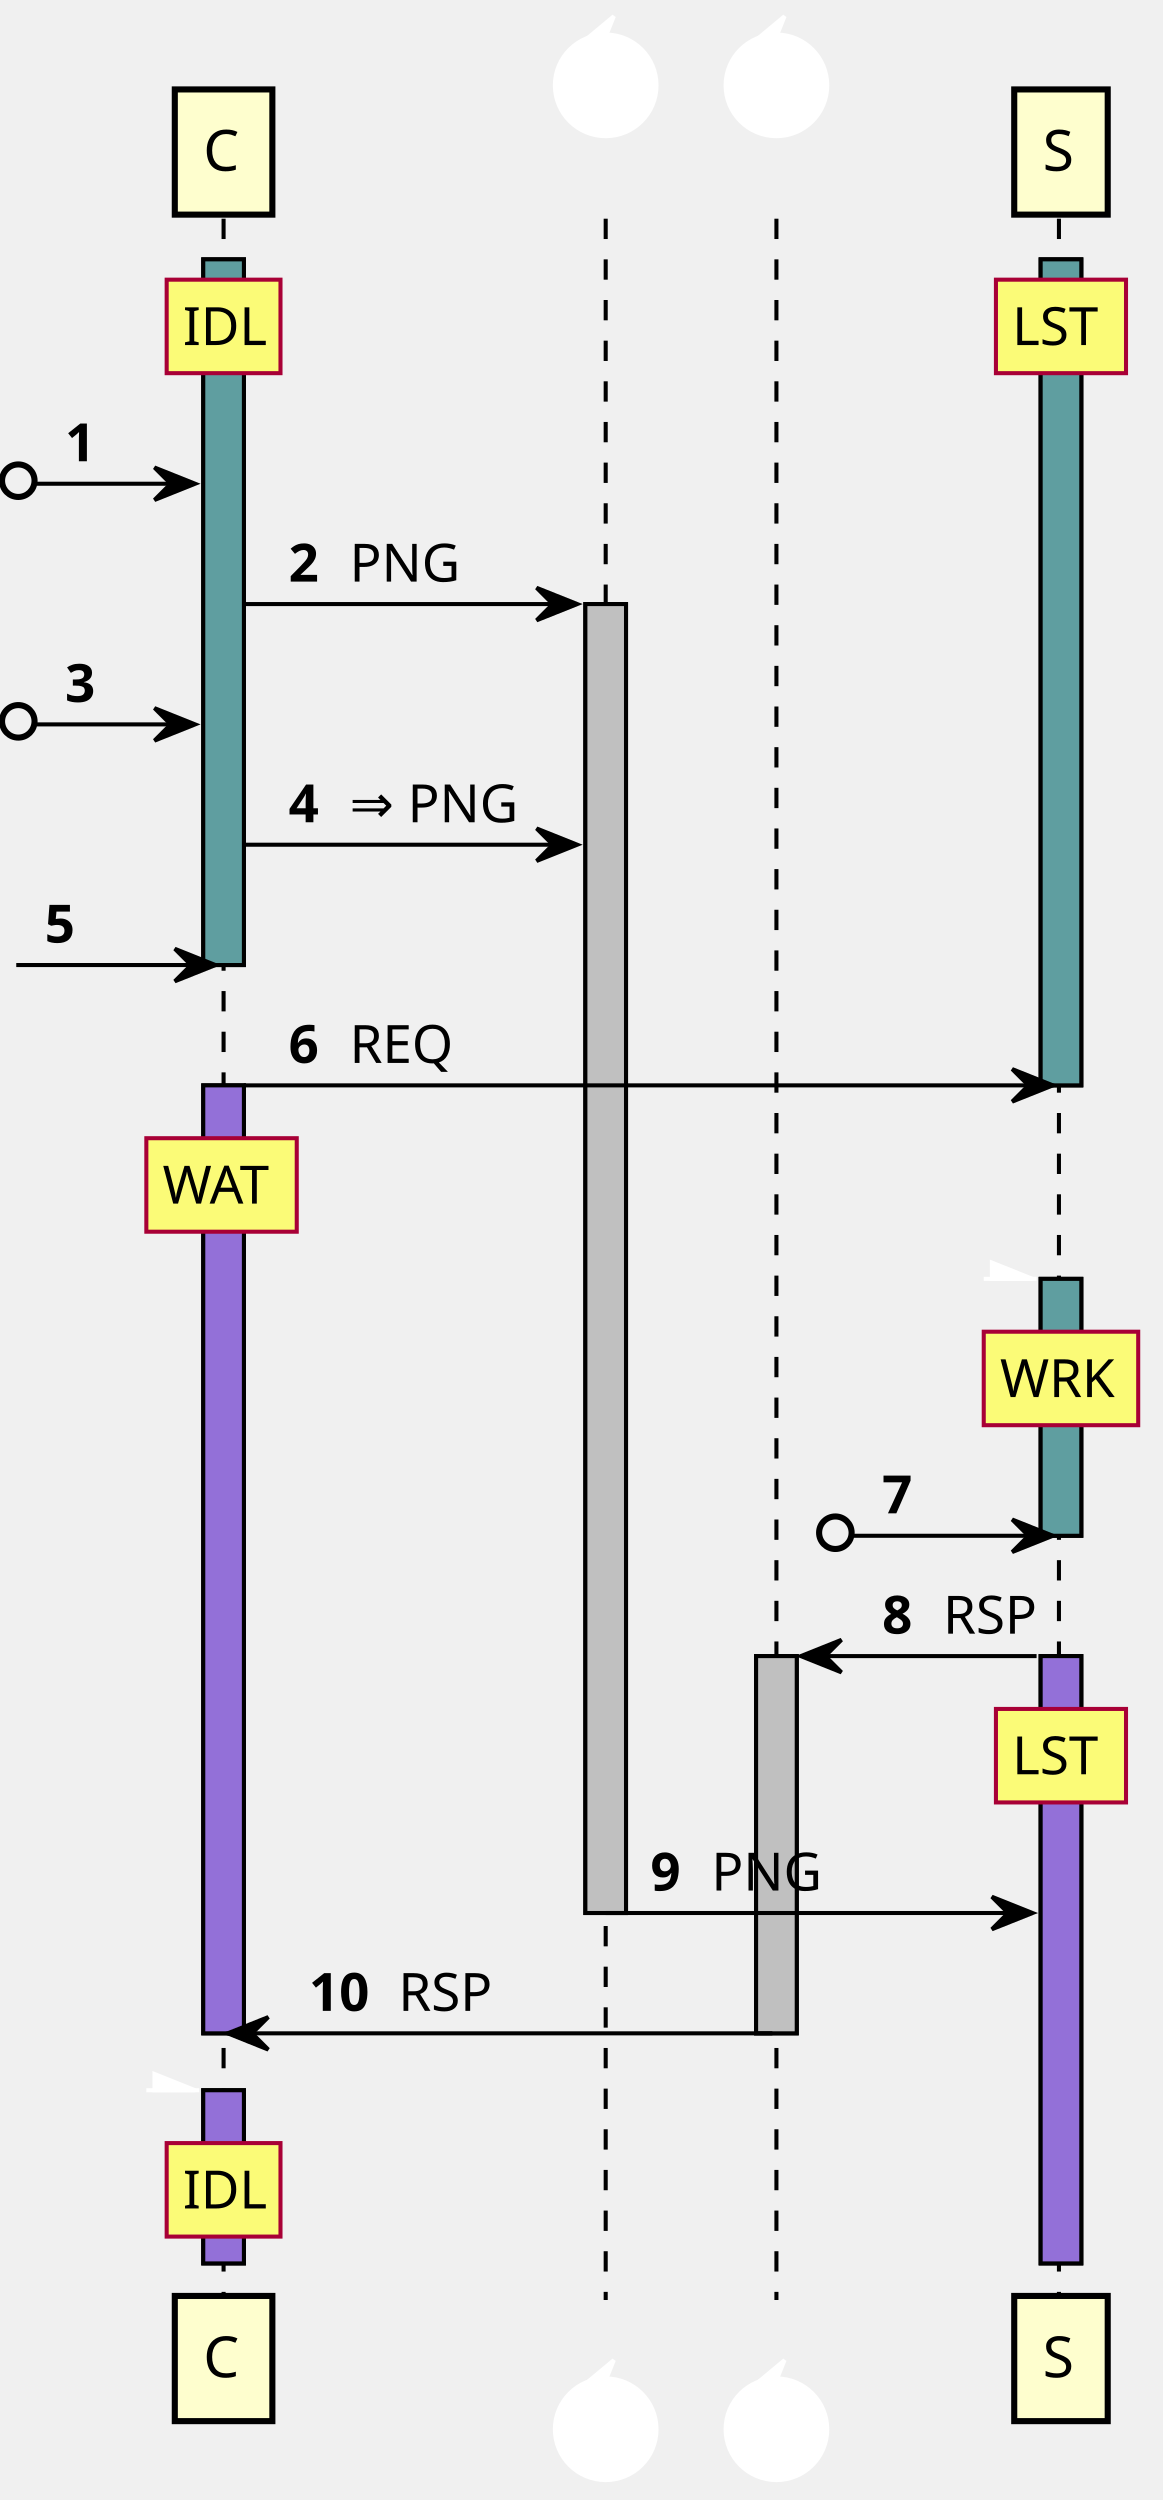
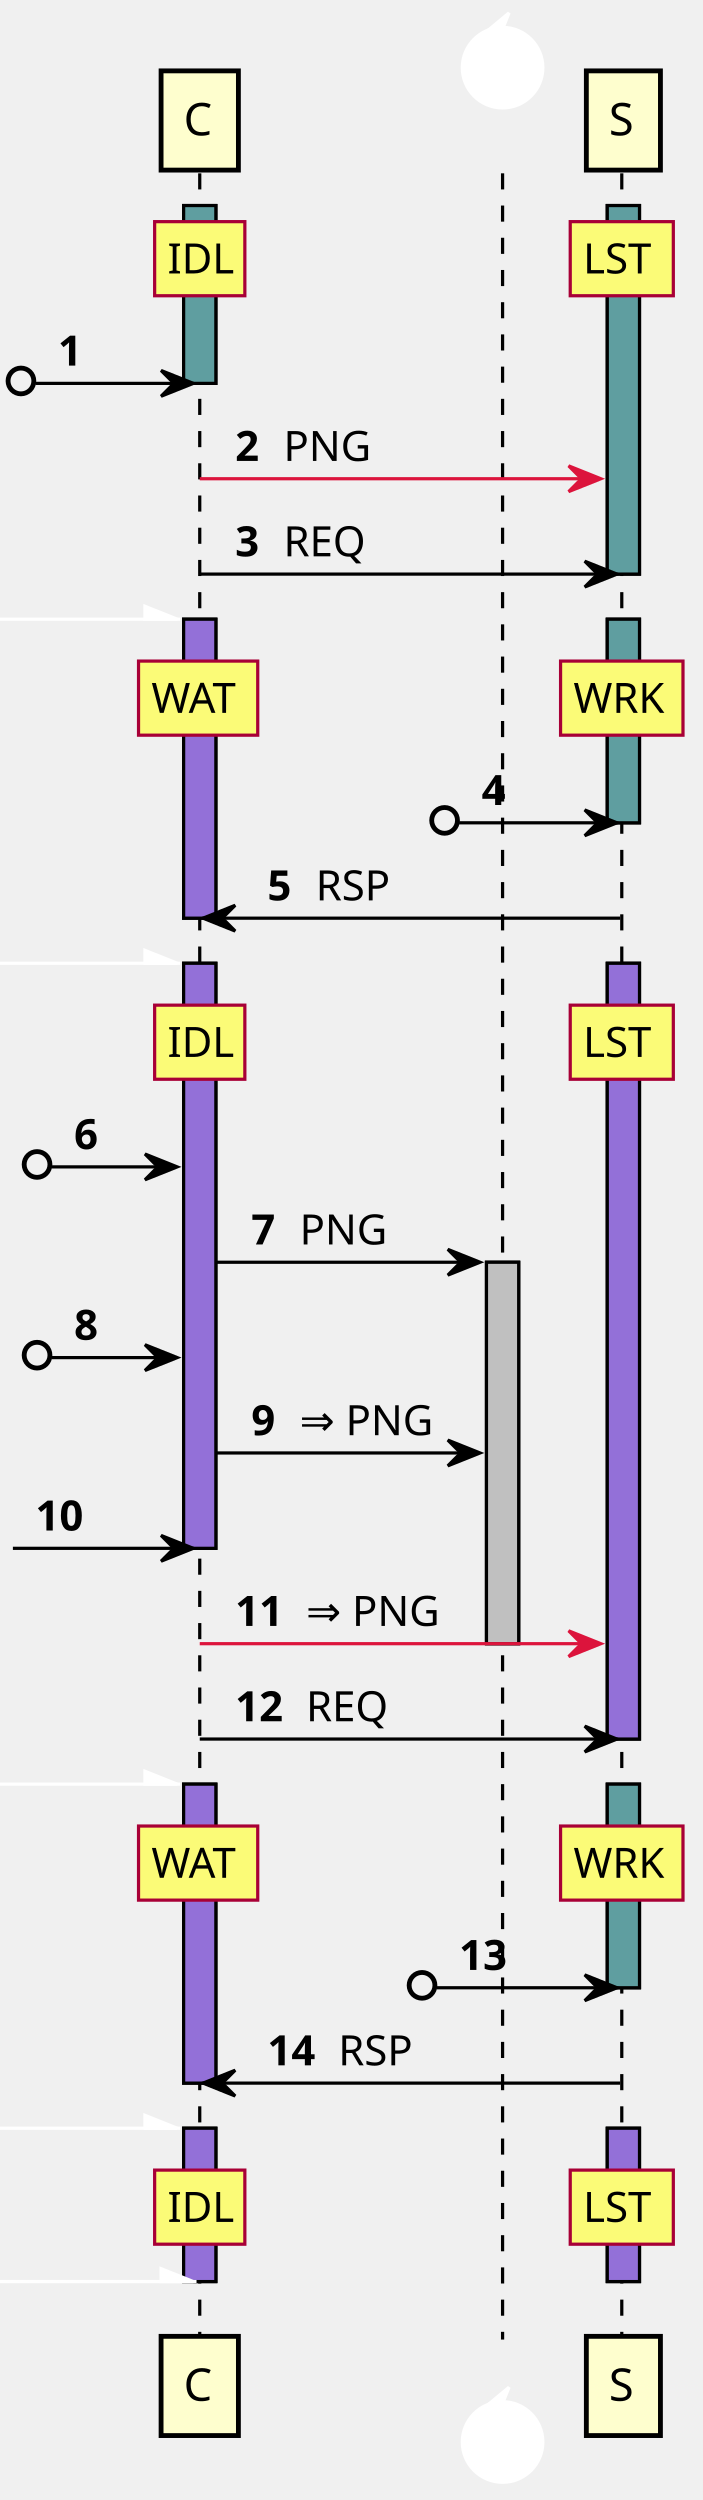
- <svg xmlns="http://www.w3.org/2000/svg" contentScriptType="application/ecmascript" contentStyleType="text/css" height="615px" preserveAspectRatio="none" style="width:286px;height:615px;" version="1.1" viewBox="0 0 286 615" width="286px" zoomAndPan="magnify">
+ <svg xmlns="http://www.w3.org/2000/svg" contentScriptType="application/ecmascript" contentStyleType="text/css" height="776px" preserveAspectRatio="none" style="width:218px;height:776px;" version="1.1" viewBox="0 0 218 776" width="218px" zoomAndPan="magnify">
  <defs />
  <g>
-     <rect fill="#5F9EA0" height="173.6" style="stroke:#000000;stroke-width:1.0;" width="10" x="50" y="63.8" />
-     <rect fill="#9370D8" height="233.2" style="stroke:#000000;stroke-width:1.0;" width="10" x="50" y="267" />
-     <rect fill="#9370D8" height="42.6" style="stroke:#000000;stroke-width:1.0;" width="10" x="50" y="514.2" />
-     <rect fill="#C0C0C0" height="322" style="stroke:#000000;stroke-width:1.0;" width="10" x="144" y="148.6" />
-     <rect fill="#C0C0C0" height="92.8" style="stroke:#000000;stroke-width:1.0;" width="10" x="186" y="407.4" />
-     <rect fill="#5F9EA0" height="203.2" style="stroke:#000000;stroke-width:1.0;" width="10" x="256" y="63.8" />
-     <rect fill="#5F9EA0" height="63.2" style="stroke:#000000;stroke-width:1.0;" width="10" x="256" y="314.6" />
-     <rect fill="#9370D8" height="149.4" style="stroke:#000000;stroke-width:1.0;" width="10" x="256" y="407.4" />
-     <line style="stroke:#000000;stroke-width:1.0;stroke-dasharray:5.0,5.0;" x1="55" x2="55" y1="53.8" y2="565.8" />
-     <line style="stroke:#000000;stroke-width:1.0;stroke-dasharray:5.0,5.0;" x1="149" x2="149" y1="53.8" y2="565.8" />
-     <line style="stroke:#000000;stroke-width:1.0;stroke-dasharray:5.0,5.0;" x1="191" x2="191" y1="53.8" y2="565.8" />
-     <line style="stroke:#000000;stroke-width:1.0;stroke-dasharray:5.0,5.0;" x1="260.5" x2="260.5" y1="53.8" y2="565.8" />
-     <rect fill="#FEFECE" height="30.8" style="stroke:#000000;stroke-width:1.5;" width="24" x="43" y="22" />
-     <text fill="#000000" font-family="sans-serif" font-size="14" lengthAdjust="spacing" textLength="10" x="50" y="42.006">C</text>
-     <rect fill="#FEFECE" height="30.8" style="stroke:#000000;stroke-width:1.5;" width="24" x="43" y="564.8" />
-     <text fill="#000000" font-family="sans-serif" font-size="14" lengthAdjust="spacing" textLength="10" x="50" y="584.806">C</text>
-     <text fill="#000000" font-family="sans-serif" font-size="14" lengthAdjust="spacing" textLength="0" x="148" y="50.006" />
-     <ellipse cx="149" cy="21" fill="#FFFFFF" rx="12" ry="12" style="stroke:#FFFFFF;stroke-width:2.0;" />
-     <polygon fill="#FFFFFF" points="145,9,151,4,149,9,151,14,145,9" style="stroke:#FFFFFF;stroke-width:1.0;" />
-     <text fill="#000000" font-family="sans-serif" font-size="14" lengthAdjust="spacing" textLength="0" x="148" y="577.806" />
-     <ellipse cx="149" cy="597.6" fill="#FFFFFF" rx="12" ry="12" style="stroke:#FFFFFF;stroke-width:2.0;" />
-     <polygon fill="#FFFFFF" points="145,585.6,151,580.6,149,585.6,151,590.6,145,585.6" style="stroke:#FFFFFF;stroke-width:1.0;" />
-     <text fill="#000000" font-family="sans-serif" font-size="14" lengthAdjust="spacing" textLength="0" x="190" y="50.006" />
-     <ellipse cx="191" cy="21" fill="#FFFFFF" rx="12" ry="12" style="stroke:#FFFFFF;stroke-width:2.0;" />
-     <polygon fill="#FFFFFF" points="187,9,193,4,191,9,193,14,187,9" style="stroke:#FFFFFF;stroke-width:1.0;" />
-     <text fill="#000000" font-family="sans-serif" font-size="14" lengthAdjust="spacing" textLength="0" x="190" y="577.806" />
-     <ellipse cx="191" cy="597.6" fill="#FFFFFF" rx="12" ry="12" style="stroke:#FFFFFF;stroke-width:2.0;" />
-     <polygon fill="#FFFFFF" points="187,585.6,193,580.6,191,585.6,193,590.6,187,585.6" style="stroke:#FFFFFF;stroke-width:1.0;" />
-     <rect fill="#FEFECE" height="30.8" style="stroke:#000000;stroke-width:1.5;" width="23" x="249.5" y="22" />
-     <text fill="#000000" font-family="sans-serif" font-size="14" lengthAdjust="spacing" textLength="9" x="256.5" y="42.006">S</text>
-     <rect fill="#FEFECE" height="30.8" style="stroke:#000000;stroke-width:1.5;" width="23" x="249.5" y="564.8" />
-     <text fill="#000000" font-family="sans-serif" font-size="14" lengthAdjust="spacing" textLength="9" x="256.5" y="584.806">S</text>
-     <rect fill="#5F9EA0" height="173.6" style="stroke:#000000;stroke-width:1.0;" width="10" x="50" y="63.8" />
-     <rect fill="#9370D8" height="233.2" style="stroke:#000000;stroke-width:1.0;" width="10" x="50" y="267" />
-     <rect fill="#9370D8" height="42.6" style="stroke:#000000;stroke-width:1.0;" width="10" x="50" y="514.2" />
-     <rect fill="#C0C0C0" height="322" style="stroke:#000000;stroke-width:1.0;" width="10" x="144" y="148.6" />
-     <rect fill="#C0C0C0" height="92.8" style="stroke:#000000;stroke-width:1.0;" width="10" x="186" y="407.4" />
-     <rect fill="#5F9EA0" height="203.2" style="stroke:#000000;stroke-width:1.0;" width="10" x="256" y="63.8" />
-     <rect fill="#5F9EA0" height="63.2" style="stroke:#000000;stroke-width:1.0;" width="10" x="256" y="314.6" />
-     <rect fill="#9370D8" height="149.4" style="stroke:#000000;stroke-width:1.0;" width="10" x="256" y="407.4" />
-     <rect fill="#FBFB77" height="23" style="stroke:#A80036;stroke-width:1.0;" width="28" x="41" y="68.8" />
-     <text fill="#000000" font-family="sans-serif" font-size="13" lengthAdjust="spacing" textLength="20" x="45" y="84.877">IDL</text>
-     <rect fill="#FBFB77" height="23" style="stroke:#A80036;stroke-width:1.0;" width="32" x="245" y="68.8" />
-     <text fill="#000000" font-family="sans-serif" font-size="13" lengthAdjust="spacing" textLength="24" x="249" y="84.877">LST</text>
-     <ellipse cx="4.5" cy="118.25" rx="4" ry="4" style="stroke:#000000;stroke-width:1.5;fill:none;" />
-     <polygon fill="#000000" points="38,115,48,119,38,123,42,119" style="stroke:#000000;stroke-width:1.0;" />
-     <line style="stroke:#000000;stroke-width:1.0;" x1="9" x2="44" y1="119" y2="119" />
-     <text fill="#000000" font-family="sans-serif" font-size="13" lengthAdjust="spacing" textLength="0" x="16" y="113.477" />
-     <text fill="#000000" font-family="sans-serif" font-size="13" font-weight="bold" lengthAdjust="spacing" textLength="7" x="16" y="113.477">1</text>
-     <text fill="#000000" font-family="sans-serif" font-size="13" lengthAdjust="spacing" textLength="0" x="27" y="113.477" />
-     <text fill="#000000" font-family="sans-serif" font-size="13" lengthAdjust="spacing" textLength="0" x="35" y="113.477" />
-     <polygon fill="#000000" points="132,144.6,142,148.6,132,152.6,136,148.6" style="stroke:#000000;stroke-width:1.0;" />
-     <line style="stroke:#000000;stroke-width:1.0;" x1="60" x2="138" y1="148.6" y2="148.6" />
-     <text fill="#000000" font-family="sans-serif" font-size="13" lengthAdjust="spacing" textLength="0" x="71" y="143.077" />
-     <text fill="#000000" font-family="sans-serif" font-size="13" font-weight="bold" lengthAdjust="spacing" textLength="7" x="71" y="143.077">2</text>
-     <text fill="#000000" font-family="sans-serif" font-size="13" lengthAdjust="spacing" textLength="0" x="82" y="143.077" />
-     <text fill="#000000" font-family="sans-serif" font-size="13" lengthAdjust="spacing" textLength="28" x="86" y="143.077">PNG</text>
-     <ellipse cx="4.5" cy="177.45" rx="4" ry="4" style="stroke:#000000;stroke-width:1.5;fill:none;" />
-     <polygon fill="#000000" points="38,174.2,48,178.2,38,182.2,42,178.2" style="stroke:#000000;stroke-width:1.0;" />
-     <line style="stroke:#000000;stroke-width:1.0;" x1="9" x2="44" y1="178.2" y2="178.2" />
-     <text fill="#000000" font-family="sans-serif" font-size="13" lengthAdjust="spacing" textLength="0" x="16" y="172.677" />
-     <text fill="#000000" font-family="sans-serif" font-size="13" font-weight="bold" lengthAdjust="spacing" textLength="7" x="16" y="172.677">3</text>
-     <text fill="#000000" font-family="sans-serif" font-size="13" lengthAdjust="spacing" textLength="0" x="27" y="172.677" />
-     <text fill="#000000" font-family="sans-serif" font-size="13" lengthAdjust="spacing" textLength="0" x="35" y="172.677" />
-     <polygon fill="#000000" points="132,203.8,142,207.8,132,211.8,136,207.8" style="stroke:#000000;stroke-width:1.0;" />
-     <line style="stroke:#000000;stroke-width:1.0;" x1="60" x2="138" y1="207.8" y2="207.8" />
-     <text fill="#000000" font-family="sans-serif" font-size="13" lengthAdjust="spacing" textLength="0" x="71" y="202.277" />
-     <text fill="#000000" font-family="sans-serif" font-size="13" font-weight="bold" lengthAdjust="spacing" textLength="7" x="71" y="202.277">4</text>
-     <text fill="#000000" font-family="sans-serif" font-size="13" lengthAdjust="spacing" textLength="0" x="82" y="202.277" />
-     <text fill="#000000" font-family="sans-serif" font-size="13" lengthAdjust="spacing" textLength="41" x="86" y="202.277">⇒ PNG</text>
-     <polygon fill="#000000" points="43,233.4,53,237.4,43,241.4,47,237.4" style="stroke:#000000;stroke-width:1.0;" />
-     <line style="stroke:#000000;stroke-width:1.0;" x1="4" x2="49" y1="237.4" y2="237.4" />
-     <text fill="#000000" font-family="sans-serif" font-size="13" lengthAdjust="spacing" textLength="0" x="11" y="231.877" />
-     <text fill="#000000" font-family="sans-serif" font-size="13" font-weight="bold" lengthAdjust="spacing" textLength="7" x="11" y="231.877">5</text>
-     <text fill="#000000" font-family="sans-serif" font-size="13" lengthAdjust="spacing" textLength="0" x="22" y="231.877" />
-     <text fill="#000000" font-family="sans-serif" font-size="13" lengthAdjust="spacing" textLength="0" x="30" y="231.877" />
-     <polygon fill="#000000" points="249,263,259,267,249,271,253,267" style="stroke:#000000;stroke-width:1.0;" />
-     <line style="stroke:#000000;stroke-width:1.0;" x1="60" x2="255" y1="267" y2="267" />
-     <text fill="#000000" font-family="sans-serif" font-size="13" lengthAdjust="spacing" textLength="0" x="71" y="261.477" />
-     <text fill="#000000" font-family="sans-serif" font-size="13" font-weight="bold" lengthAdjust="spacing" textLength="7" x="71" y="261.477">6</text>
-     <text fill="#000000" font-family="sans-serif" font-size="13" lengthAdjust="spacing" textLength="0" x="82" y="261.477" />
-     <text fill="#000000" font-family="sans-serif" font-size="13" lengthAdjust="spacing" textLength="28" x="86" y="261.477">REQ</text>
-     <rect fill="#FBFB77" height="23" style="stroke:#A80036;stroke-width:1.0;" width="37" x="36" y="280" />
-     <text fill="#000000" font-family="sans-serif" font-size="13" lengthAdjust="spacing" textLength="29" x="40" y="296.077">WAT</text>
-     <polygon fill="#FFFFFF" points="244,310.6,254,314.6,244,314.6" style="stroke:#FFFFFF;stroke-width:1.0;" />
-     <line style="stroke:#FFFFFF;stroke-width:1.0;" x1="242" x2="255" y1="314.6" y2="314.6" />
-     <rect fill="#FBFB77" height="23" style="stroke:#A80036;stroke-width:1.0;" width="38" x="242" y="327.6" />
-     <text fill="#000000" font-family="sans-serif" font-size="13" lengthAdjust="spacing" textLength="30" x="246" y="343.677">WRK</text>
-     <ellipse cx="205.5" cy="377.05" rx="4" ry="4" style="stroke:#000000;stroke-width:1.5;fill:none;" />
-     <polygon fill="#000000" points="249,373.8,259,377.8,249,381.8,253,377.8" style="stroke:#000000;stroke-width:1.0;" />
-     <line style="stroke:#000000;stroke-width:1.0;" x1="210" x2="255" y1="377.8" y2="377.8" />
-     <text fill="#000000" font-family="sans-serif" font-size="13" lengthAdjust="spacing" textLength="0" x="217" y="372.277" />
-     <text fill="#000000" font-family="sans-serif" font-size="13" font-weight="bold" lengthAdjust="spacing" textLength="7" x="217" y="372.277">7</text>
-     <text fill="#000000" font-family="sans-serif" font-size="13" lengthAdjust="spacing" textLength="0" x="228" y="372.277" />
-     <text fill="#000000" font-family="sans-serif" font-size="13" lengthAdjust="spacing" textLength="0" x="236" y="372.277" />
-     <polygon fill="#000000" points="207,403.4,197,407.4,207,411.4,203,407.4" style="stroke:#000000;stroke-width:1.0;" />
-     <line style="stroke:#000000;stroke-width:1.0;" x1="201" x2="255" y1="407.4" y2="407.4" />
-     <text fill="#000000" font-family="sans-serif" font-size="13" lengthAdjust="spacing" textLength="0" x="217" y="401.877" />
-     <text fill="#000000" font-family="sans-serif" font-size="13" font-weight="bold" lengthAdjust="spacing" textLength="7" x="217" y="401.877">8</text>
-     <text fill="#000000" font-family="sans-serif" font-size="13" lengthAdjust="spacing" textLength="0" x="228" y="401.877" />
-     <text fill="#000000" font-family="sans-serif" font-size="13" lengthAdjust="spacing" textLength="27" x="232" y="401.877">RSP</text>
-     <rect fill="#FBFB77" height="23" style="stroke:#A80036;stroke-width:1.0;" width="32" x="245" y="420.4" />
-     <text fill="#000000" font-family="sans-serif" font-size="13" lengthAdjust="spacing" textLength="24" x="249" y="436.477">LST</text>
-     <polygon fill="#000000" points="244,466.6,254,470.6,244,474.6,248,470.6" style="stroke:#000000;stroke-width:1.0;" />
-     <line style="stroke:#000000;stroke-width:1.0;" x1="149" x2="250" y1="470.6" y2="470.6" />
-     <text fill="#000000" font-family="sans-serif" font-size="13" lengthAdjust="spacing" textLength="0" x="160" y="465.077" />
-     <text fill="#000000" font-family="sans-serif" font-size="13" font-weight="bold" lengthAdjust="spacing" textLength="7" x="160" y="465.077">9</text>
-     <text fill="#000000" font-family="sans-serif" font-size="13" lengthAdjust="spacing" textLength="0" x="171" y="465.077" />
-     <text fill="#000000" font-family="sans-serif" font-size="13" lengthAdjust="spacing" textLength="28" x="175" y="465.077">PNG</text>
-     <polygon fill="#000000" points="66,496.2,56,500.2,66,504.2,62,500.2" style="stroke:#000000;stroke-width:1.0;" />
-     <line style="stroke:#000000;stroke-width:1.0;" x1="60" x2="190" y1="500.2" y2="500.2" />
-     <text fill="#000000" font-family="sans-serif" font-size="13" lengthAdjust="spacing" textLength="0" x="76" y="494.677" />
-     <text fill="#000000" font-family="sans-serif" font-size="13" font-weight="bold" lengthAdjust="spacing" textLength="14" x="76" y="494.677">10</text>
-     <text fill="#000000" font-family="sans-serif" font-size="13" lengthAdjust="spacing" textLength="0" x="94" y="494.677" />
-     <text fill="#000000" font-family="sans-serif" font-size="13" lengthAdjust="spacing" textLength="27" x="98" y="494.677">RSP</text>
-     <polygon fill="#FFFFFF" points="38,510.2,48,514.2,38,514.2" style="stroke:#FFFFFF;stroke-width:1.0;" />
-     <line style="stroke:#FFFFFF;stroke-width:1.0;" x1="36" x2="49" y1="514.2" y2="514.2" />
-     <rect fill="#FBFB77" height="23" style="stroke:#A80036;stroke-width:1.0;" width="28" x="41" y="527.2" />
-     <text fill="#000000" font-family="sans-serif" font-size="13" lengthAdjust="spacing" textLength="20" x="45" y="543.277">IDL</text>
+     <rect fill="#5F9EA0" height="55.2" style="stroke:#000000;stroke-width:1.0;" width="10" x="57" y="63.8" />
+     <rect fill="#9370D8" height="92.8" style="stroke:#000000;stroke-width:1.0;" width="10" x="57" y="192.2" />
+     <rect fill="#9370D8" height="181.6" style="stroke:#000000;stroke-width:1.0;" width="10" x="57" y="299" />
+     <rect fill="#9370D8" height="92.8" style="stroke:#000000;stroke-width:1.0;" width="10" x="57" y="553.8" />
+     <rect fill="#9370D8" height="47.6" style="stroke:#000000;stroke-width:1.0;" width="10" x="57" y="660.6" />
+     <rect fill="#C0C0C0" height="118.4" style="stroke:#000000;stroke-width:1.0;" width="10" x="151" y="391.8" />
+     <rect fill="#5F9EA0" height="114.4" style="stroke:#000000;stroke-width:1.0;" width="10" x="188.5" y="63.8" />
+     <rect fill="#5F9EA0" height="63.2" style="stroke:#000000;stroke-width:1.0;" width="10" x="188.5" y="192.2" />
+     <rect fill="#9370D8" height="240.8" style="stroke:#000000;stroke-width:1.0;" width="10" x="188.5" y="299" />
+     <rect fill="#5F9EA0" height="63.2" style="stroke:#000000;stroke-width:1.0;" width="10" x="188.5" y="553.8" />
+     <rect fill="#9370D8" height="47.6" style="stroke:#000000;stroke-width:1.0;" width="10" x="188.5" y="660.6" />
+     <line style="stroke:#000000;stroke-width:1.0;stroke-dasharray:5.0,5.0;" x1="62" x2="62" y1="53.8" y2="726.2" />
+     <line style="stroke:#000000;stroke-width:1.0;stroke-dasharray:5.0,5.0;" x1="156" x2="156" y1="53.8" y2="726.2" />
+     <line style="stroke:#000000;stroke-width:1.0;stroke-dasharray:5.0,5.0;" x1="193" x2="193" y1="53.8" y2="726.2" />
+     <rect fill="#FEFECE" height="30.8" style="stroke:#000000;stroke-width:1.5;" width="24" x="50" y="22" />
+     <text fill="#000000" font-family="sans-serif" font-size="14" lengthAdjust="spacing" textLength="10" x="57" y="42.006">C</text>
+     <rect fill="#FEFECE" height="30.8" style="stroke:#000000;stroke-width:1.5;" width="24" x="50" y="725.2" />
+     <text fill="#000000" font-family="sans-serif" font-size="14" lengthAdjust="spacing" textLength="10" x="57" y="745.206">C</text>
+     <text fill="#000000" font-family="sans-serif" font-size="14" lengthAdjust="spacing" textLength="0" x="155" y="50.006" />
+     <ellipse cx="156" cy="21" fill="#FFFFFF" rx="12" ry="12" style="stroke:#FFFFFF;stroke-width:2.0;" />
+     <polygon fill="#FFFFFF" points="152,9,158,4,156,9,158,14,152,9" style="stroke:#FFFFFF;stroke-width:1.0;" />
+     <text fill="#000000" font-family="sans-serif" font-size="14" lengthAdjust="spacing" textLength="0" x="155" y="738.206" />
+     <ellipse cx="156" cy="758" fill="#FFFFFF" rx="12" ry="12" style="stroke:#FFFFFF;stroke-width:2.0;" />
+     <polygon fill="#FFFFFF" points="152,746,158,741,156,746,158,751,152,746" style="stroke:#FFFFFF;stroke-width:1.0;" />
+     <rect fill="#FEFECE" height="30.8" style="stroke:#000000;stroke-width:1.5;" width="23" x="182" y="22" />
+     <text fill="#000000" font-family="sans-serif" font-size="14" lengthAdjust="spacing" textLength="9" x="189" y="42.006">S</text>
+     <rect fill="#FEFECE" height="30.8" style="stroke:#000000;stroke-width:1.5;" width="23" x="182" y="725.2" />
+     <text fill="#000000" font-family="sans-serif" font-size="14" lengthAdjust="spacing" textLength="9" x="189" y="745.206">S</text>
+     <rect fill="#5F9EA0" height="55.2" style="stroke:#000000;stroke-width:1.0;" width="10" x="57" y="63.8" />
+     <rect fill="#9370D8" height="92.8" style="stroke:#000000;stroke-width:1.0;" width="10" x="57" y="192.2" />
+     <rect fill="#9370D8" height="181.6" style="stroke:#000000;stroke-width:1.0;" width="10" x="57" y="299" />
+     <rect fill="#9370D8" height="92.8" style="stroke:#000000;stroke-width:1.0;" width="10" x="57" y="553.8" />
+     <rect fill="#9370D8" height="47.6" style="stroke:#000000;stroke-width:1.0;" width="10" x="57" y="660.6" />
+     <rect fill="#C0C0C0" height="118.4" style="stroke:#000000;stroke-width:1.0;" width="10" x="151" y="391.8" />
+     <rect fill="#5F9EA0" height="114.4" style="stroke:#000000;stroke-width:1.0;" width="10" x="188.5" y="63.8" />
+     <rect fill="#5F9EA0" height="63.2" style="stroke:#000000;stroke-width:1.0;" width="10" x="188.5" y="192.2" />
+     <rect fill="#9370D8" height="240.8" style="stroke:#000000;stroke-width:1.0;" width="10" x="188.5" y="299" />
+     <rect fill="#5F9EA0" height="63.2" style="stroke:#000000;stroke-width:1.0;" width="10" x="188.5" y="553.8" />
+     <rect fill="#9370D8" height="47.6" style="stroke:#000000;stroke-width:1.0;" width="10" x="188.5" y="660.6" />
+     <rect fill="#FBFB77" height="23" style="stroke:#A80036;stroke-width:1.0;" width="28" x="48" y="68.8" />
+     <text fill="#000000" font-family="sans-serif" font-size="13" lengthAdjust="spacing" textLength="20" x="52" y="84.877">IDL</text>
+     <rect fill="#FBFB77" height="23" style="stroke:#A80036;stroke-width:1.0;" width="32" x="177" y="68.8" />
+     <text fill="#000000" font-family="sans-serif" font-size="13" lengthAdjust="spacing" textLength="24" x="181" y="84.877">LST</text>
+     <ellipse cx="6.5" cy="118.25" rx="4" ry="4" style="stroke:#000000;stroke-width:1.5;fill:none;" />
+     <polygon fill="#000000" points="50,115,60,119,50,123,54,119" style="stroke:#000000;stroke-width:1.0;" />
+     <line style="stroke:#000000;stroke-width:1.0;" x1="11" x2="56" y1="119" y2="119" />
+     <text fill="#000000" font-family="sans-serif" font-size="13" lengthAdjust="spacing" textLength="0" x="18" y="113.477" />
+     <text fill="#000000" font-family="sans-serif" font-size="13" font-weight="bold" lengthAdjust="spacing" textLength="7" x="18" y="113.477">1</text>
+     <text fill="#000000" font-family="sans-serif" font-size="13" lengthAdjust="spacing" textLength="0" x="29" y="113.477" />
+     <text fill="#000000" font-family="sans-serif" font-size="13" lengthAdjust="spacing" textLength="0" x="37" y="113.477" />
+     <polygon fill="#DC143C" points="176.5,144.6,186.5,148.6,176.5,152.6,180.5,148.6" style="stroke:#DC143C;stroke-width:1.0;" />
+     <line style="stroke:#DC143C;stroke-width:1.0;" x1="62" x2="182.5" y1="148.6" y2="148.6" />
+     <text fill="#000000" font-family="sans-serif" font-size="13" lengthAdjust="spacing" textLength="0" x="73" y="143.077" />
+     <text fill="#000000" font-family="sans-serif" font-size="13" font-weight="bold" lengthAdjust="spacing" textLength="7" x="73" y="143.077">2</text>
+     <text fill="#000000" font-family="sans-serif" font-size="13" lengthAdjust="spacing" textLength="0" x="84" y="143.077" />
+     <text fill="#000000" font-family="sans-serif" font-size="13" lengthAdjust="spacing" textLength="28" x="88" y="143.077">PNG</text>
+     <polygon fill="#000000" points="181.5,174.2,191.5,178.2,181.5,182.2,185.5,178.2" style="stroke:#000000;stroke-width:1.0;" />
+     <line style="stroke:#000000;stroke-width:1.0;" x1="62" x2="187.5" y1="178.2" y2="178.2" />
+     <text fill="#000000" font-family="sans-serif" font-size="13" lengthAdjust="spacing" textLength="0" x="73" y="172.677" />
+     <text fill="#000000" font-family="sans-serif" font-size="13" font-weight="bold" lengthAdjust="spacing" textLength="7" x="73" y="172.677">3</text>
+     <text fill="#000000" font-family="sans-serif" font-size="13" lengthAdjust="spacing" textLength="0" x="84" y="172.677" />
+     <text fill="#000000" font-family="sans-serif" font-size="13" lengthAdjust="spacing" textLength="28" x="88" y="172.677">REQ</text>
+     <polygon fill="#FFFFFF" points="45,188.2,55,192.2,45,192.2" style="stroke:#FFFFFF;stroke-width:1.0;" />
+     <line style="stroke:#FFFFFF;stroke-width:1.0;" x1="0" x2="56" y1="192.2" y2="192.2" />
+     <rect fill="#FBFB77" height="23" style="stroke:#A80036;stroke-width:1.0;" width="37" x="43" y="205.2" />
+     <text fill="#000000" font-family="sans-serif" font-size="13" lengthAdjust="spacing" textLength="29" x="47" y="221.277">WAT</text>
+     <rect fill="#FBFB77" height="23" style="stroke:#A80036;stroke-width:1.0;" width="38" x="174" y="205.2" />
+     <text fill="#000000" font-family="sans-serif" font-size="13" lengthAdjust="spacing" textLength="30" x="178" y="221.277">WRK</text>
+     <ellipse cx="138" cy="254.65" rx="4" ry="4" style="stroke:#000000;stroke-width:1.5;fill:none;" />
+     <polygon fill="#000000" points="181.5,251.4,191.5,255.4,181.5,259.4,185.5,255.4" style="stroke:#000000;stroke-width:1.0;" />
+     <line style="stroke:#000000;stroke-width:1.0;" x1="142.5" x2="187.5" y1="255.4" y2="255.4" />
+     <text fill="#000000" font-family="sans-serif" font-size="13" lengthAdjust="spacing" textLength="0" x="149.5" y="249.877" />
+     <text fill="#000000" font-family="sans-serif" font-size="13" font-weight="bold" lengthAdjust="spacing" textLength="7" x="149.5" y="249.877">4</text>
+     <text fill="#000000" font-family="sans-serif" font-size="13" lengthAdjust="spacing" textLength="0" x="160.5" y="249.877" />
+     <text fill="#000000" font-family="sans-serif" font-size="13" lengthAdjust="spacing" textLength="0" x="168.5" y="249.877" />
+     <polygon fill="#000000" points="73,281,63,285,73,289,69,285" style="stroke:#000000;stroke-width:1.0;" />
+     <line style="stroke:#000000;stroke-width:1.0;" x1="67" x2="192.5" y1="285" y2="285" />
+     <text fill="#000000" font-family="sans-serif" font-size="13" lengthAdjust="spacing" textLength="0" x="83" y="279.477" />
+     <text fill="#000000" font-family="sans-serif" font-size="13" font-weight="bold" lengthAdjust="spacing" textLength="7" x="83" y="279.477">5</text>
+     <text fill="#000000" font-family="sans-serif" font-size="13" lengthAdjust="spacing" textLength="0" x="94" y="279.477" />
+     <text fill="#000000" font-family="sans-serif" font-size="13" lengthAdjust="spacing" textLength="27" x="98" y="279.477">RSP</text>
+     <polygon fill="#FFFFFF" points="45,295,55,299,45,299" style="stroke:#FFFFFF;stroke-width:1.0;" />
+     <line style="stroke:#FFFFFF;stroke-width:1.0;" x1="0" x2="56" y1="299" y2="299" />
+     <rect fill="#FBFB77" height="23" style="stroke:#A80036;stroke-width:1.0;" width="32" x="177" y="312" />
+     <text fill="#000000" font-family="sans-serif" font-size="13" lengthAdjust="spacing" textLength="24" x="181" y="328.077">LST</text>
+     <rect fill="#FBFB77" height="23" style="stroke:#A80036;stroke-width:1.0;" width="28" x="48" y="312" />
+     <text fill="#000000" font-family="sans-serif" font-size="13" lengthAdjust="spacing" textLength="20" x="52" y="328.077">IDL</text>
+     <ellipse cx="11.5" cy="361.45" rx="4" ry="4" style="stroke:#000000;stroke-width:1.5;fill:none;" />
+     <polygon fill="#000000" points="45,358.2,55,362.2,45,366.2,49,362.2" style="stroke:#000000;stroke-width:1.0;" />
+     <line style="stroke:#000000;stroke-width:1.0;" x1="16" x2="51" y1="362.2" y2="362.2" />
+     <text fill="#000000" font-family="sans-serif" font-size="13" lengthAdjust="spacing" textLength="0" x="23" y="356.677" />
+     <text fill="#000000" font-family="sans-serif" font-size="13" font-weight="bold" lengthAdjust="spacing" textLength="7" x="23" y="356.677">6</text>
+     <text fill="#000000" font-family="sans-serif" font-size="13" lengthAdjust="spacing" textLength="0" x="34" y="356.677" />
+     <text fill="#000000" font-family="sans-serif" font-size="13" lengthAdjust="spacing" textLength="0" x="42" y="356.677" />
+     <polygon fill="#000000" points="139,387.8,149,391.8,139,395.8,143,391.8" style="stroke:#000000;stroke-width:1.0;" />
+     <line style="stroke:#000000;stroke-width:1.0;" x1="67" x2="145" y1="391.8" y2="391.8" />
+     <text fill="#000000" font-family="sans-serif" font-size="13" lengthAdjust="spacing" textLength="0" x="78" y="386.277" />
+     <text fill="#000000" font-family="sans-serif" font-size="13" font-weight="bold" lengthAdjust="spacing" textLength="7" x="78" y="386.277">7</text>
+     <text fill="#000000" font-family="sans-serif" font-size="13" lengthAdjust="spacing" textLength="0" x="89" y="386.277" />
+     <text fill="#000000" font-family="sans-serif" font-size="13" lengthAdjust="spacing" textLength="28" x="93" y="386.277">PNG</text>
+     <ellipse cx="11.5" cy="420.65" rx="4" ry="4" style="stroke:#000000;stroke-width:1.5;fill:none;" />
+     <polygon fill="#000000" points="45,417.4,55,421.4,45,425.4,49,421.4" style="stroke:#000000;stroke-width:1.0;" />
+     <line style="stroke:#000000;stroke-width:1.0;" x1="16" x2="51" y1="421.4" y2="421.4" />
+     <text fill="#000000" font-family="sans-serif" font-size="13" lengthAdjust="spacing" textLength="0" x="23" y="415.877" />
+     <text fill="#000000" font-family="sans-serif" font-size="13" font-weight="bold" lengthAdjust="spacing" textLength="7" x="23" y="415.877">8</text>
+     <text fill="#000000" font-family="sans-serif" font-size="13" lengthAdjust="spacing" textLength="0" x="34" y="415.877" />
+     <text fill="#000000" font-family="sans-serif" font-size="13" lengthAdjust="spacing" textLength="0" x="42" y="415.877" />
+     <polygon fill="#000000" points="139,447,149,451,139,455,143,451" style="stroke:#000000;stroke-width:1.0;" />
+     <line style="stroke:#000000;stroke-width:1.0;" x1="67" x2="145" y1="451" y2="451" />
+     <text fill="#000000" font-family="sans-serif" font-size="13" lengthAdjust="spacing" textLength="0" x="78" y="445.477" />
+     <text fill="#000000" font-family="sans-serif" font-size="13" font-weight="bold" lengthAdjust="spacing" textLength="7" x="78" y="445.477">9</text>
+     <text fill="#000000" font-family="sans-serif" font-size="13" lengthAdjust="spacing" textLength="0" x="89" y="445.477" />
+     <text fill="#000000" font-family="sans-serif" font-size="13" lengthAdjust="spacing" textLength="41" x="93" y="445.477">⇒ PNG</text>
+     <polygon fill="#000000" points="50,476.6,60,480.6,50,484.6,54,480.6" style="stroke:#000000;stroke-width:1.0;" />
+     <line style="stroke:#000000;stroke-width:1.0;" x1="4" x2="56" y1="480.6" y2="480.6" />
+     <text fill="#000000" font-family="sans-serif" font-size="13" lengthAdjust="spacing" textLength="0" x="11" y="475.077" />
+     <text fill="#000000" font-family="sans-serif" font-size="13" font-weight="bold" lengthAdjust="spacing" textLength="14" x="11" y="475.077">10</text>
+     <text fill="#000000" font-family="sans-serif" font-size="13" lengthAdjust="spacing" textLength="0" x="29" y="475.077" />
+     <text fill="#000000" font-family="sans-serif" font-size="13" lengthAdjust="spacing" textLength="0" x="37" y="475.077" />
+     <polygon fill="#DC143C" points="176.5,506.2,186.5,510.2,176.5,514.2,180.5,510.2" style="stroke:#DC143C;stroke-width:1.0;" />
+     <line style="stroke:#DC143C;stroke-width:1.0;" x1="62" x2="182.5" y1="510.2" y2="510.2" />
+     <text fill="#000000" font-family="sans-serif" font-size="13" lengthAdjust="spacing" textLength="0" x="73" y="504.677" />
+     <text fill="#000000" font-family="sans-serif" font-size="13" font-weight="bold" lengthAdjust="spacing" textLength="14" x="73" y="504.677">11</text>
+     <text fill="#000000" font-family="sans-serif" font-size="13" lengthAdjust="spacing" textLength="0" x="91" y="504.677" />
+     <text fill="#000000" font-family="sans-serif" font-size="13" lengthAdjust="spacing" textLength="41" x="95" y="504.677">⇒ PNG</text>
+     <polygon fill="#000000" points="181.5,535.8,191.5,539.8,181.5,543.8,185.5,539.8" style="stroke:#000000;stroke-width:1.0;" />
+     <line style="stroke:#000000;stroke-width:1.0;" x1="62" x2="187.5" y1="539.8" y2="539.8" />
+     <text fill="#000000" font-family="sans-serif" font-size="13" lengthAdjust="spacing" textLength="0" x="73" y="534.277" />
+     <text fill="#000000" font-family="sans-serif" font-size="13" font-weight="bold" lengthAdjust="spacing" textLength="14" x="73" y="534.277">12</text>
+     <text fill="#000000" font-family="sans-serif" font-size="13" lengthAdjust="spacing" textLength="0" x="91" y="534.277" />
+     <text fill="#000000" font-family="sans-serif" font-size="13" lengthAdjust="spacing" textLength="28" x="95" y="534.277">REQ</text>
+     <polygon fill="#FFFFFF" points="45,549.8,55,553.8,45,553.8" style="stroke:#FFFFFF;stroke-width:1.0;" />
+     <line style="stroke:#FFFFFF;stroke-width:1.0;" x1="0" x2="56" y1="553.8" y2="553.8" />
+     <rect fill="#FBFB77" height="23" style="stroke:#A80036;stroke-width:1.0;" width="37" x="43" y="566.8" />
+     <text fill="#000000" font-family="sans-serif" font-size="13" lengthAdjust="spacing" textLength="29" x="47" y="582.877">WAT</text>
+     <rect fill="#FBFB77" height="23" style="stroke:#A80036;stroke-width:1.0;" width="38" x="174" y="566.8" />
+     <text fill="#000000" font-family="sans-serif" font-size="13" lengthAdjust="spacing" textLength="30" x="178" y="582.877">WRK</text>
+     <ellipse cx="131" cy="616.25" rx="4" ry="4" style="stroke:#000000;stroke-width:1.5;fill:none;" />
+     <polygon fill="#000000" points="181.5,613,191.5,617,181.5,621,185.5,617" style="stroke:#000000;stroke-width:1.0;" />
+     <line style="stroke:#000000;stroke-width:1.0;" x1="135.5" x2="187.5" y1="617" y2="617" />
+     <text fill="#000000" font-family="sans-serif" font-size="13" lengthAdjust="spacing" textLength="0" x="142.5" y="611.477" />
+     <text fill="#000000" font-family="sans-serif" font-size="13" font-weight="bold" lengthAdjust="spacing" textLength="14" x="142.5" y="611.477">13</text>
+     <text fill="#000000" font-family="sans-serif" font-size="13" lengthAdjust="spacing" textLength="0" x="160.5" y="611.477" />
+     <text fill="#000000" font-family="sans-serif" font-size="13" lengthAdjust="spacing" textLength="0" x="168.5" y="611.477" />
+     <polygon fill="#000000" points="73,642.6,63,646.6,73,650.6,69,646.6" style="stroke:#000000;stroke-width:1.0;" />
+     <line style="stroke:#000000;stroke-width:1.0;" x1="67" x2="192.5" y1="646.6" y2="646.6" />
+     <text fill="#000000" font-family="sans-serif" font-size="13" lengthAdjust="spacing" textLength="0" x="83" y="641.077" />
+     <text fill="#000000" font-family="sans-serif" font-size="13" font-weight="bold" lengthAdjust="spacing" textLength="14" x="83" y="641.077">14</text>
+     <text fill="#000000" font-family="sans-serif" font-size="13" lengthAdjust="spacing" textLength="0" x="101" y="641.077" />
+     <text fill="#000000" font-family="sans-serif" font-size="13" lengthAdjust="spacing" textLength="27" x="105" y="641.077">RSP</text>
+     <polygon fill="#FFFFFF" points="45,656.6,55,660.6,45,660.6" style="stroke:#FFFFFF;stroke-width:1.0;" />
+     <line style="stroke:#FFFFFF;stroke-width:1.0;" x1="0" x2="56" y1="660.6" y2="660.6" />
+     <rect fill="#FBFB77" height="23" style="stroke:#A80036;stroke-width:1.0;" width="32" x="177" y="673.6" />
+     <text fill="#000000" font-family="sans-serif" font-size="13" lengthAdjust="spacing" textLength="24" x="181" y="689.677">LST</text>
+     <rect fill="#FBFB77" height="23" style="stroke:#A80036;stroke-width:1.0;" width="28" x="48" y="673.6" />
+     <text fill="#000000" font-family="sans-serif" font-size="13" lengthAdjust="spacing" textLength="20" x="52" y="689.677">IDL</text>
+     <polygon fill="#FFFFFF" points="50,704.2,60,708.2,50,708.2" style="stroke:#FFFFFF;stroke-width:1.0;" />
+     <line style="stroke:#FFFFFF;stroke-width:1.0;" x1="0" x2="61" y1="708.2" y2="708.2" />
  </g>
</svg>
